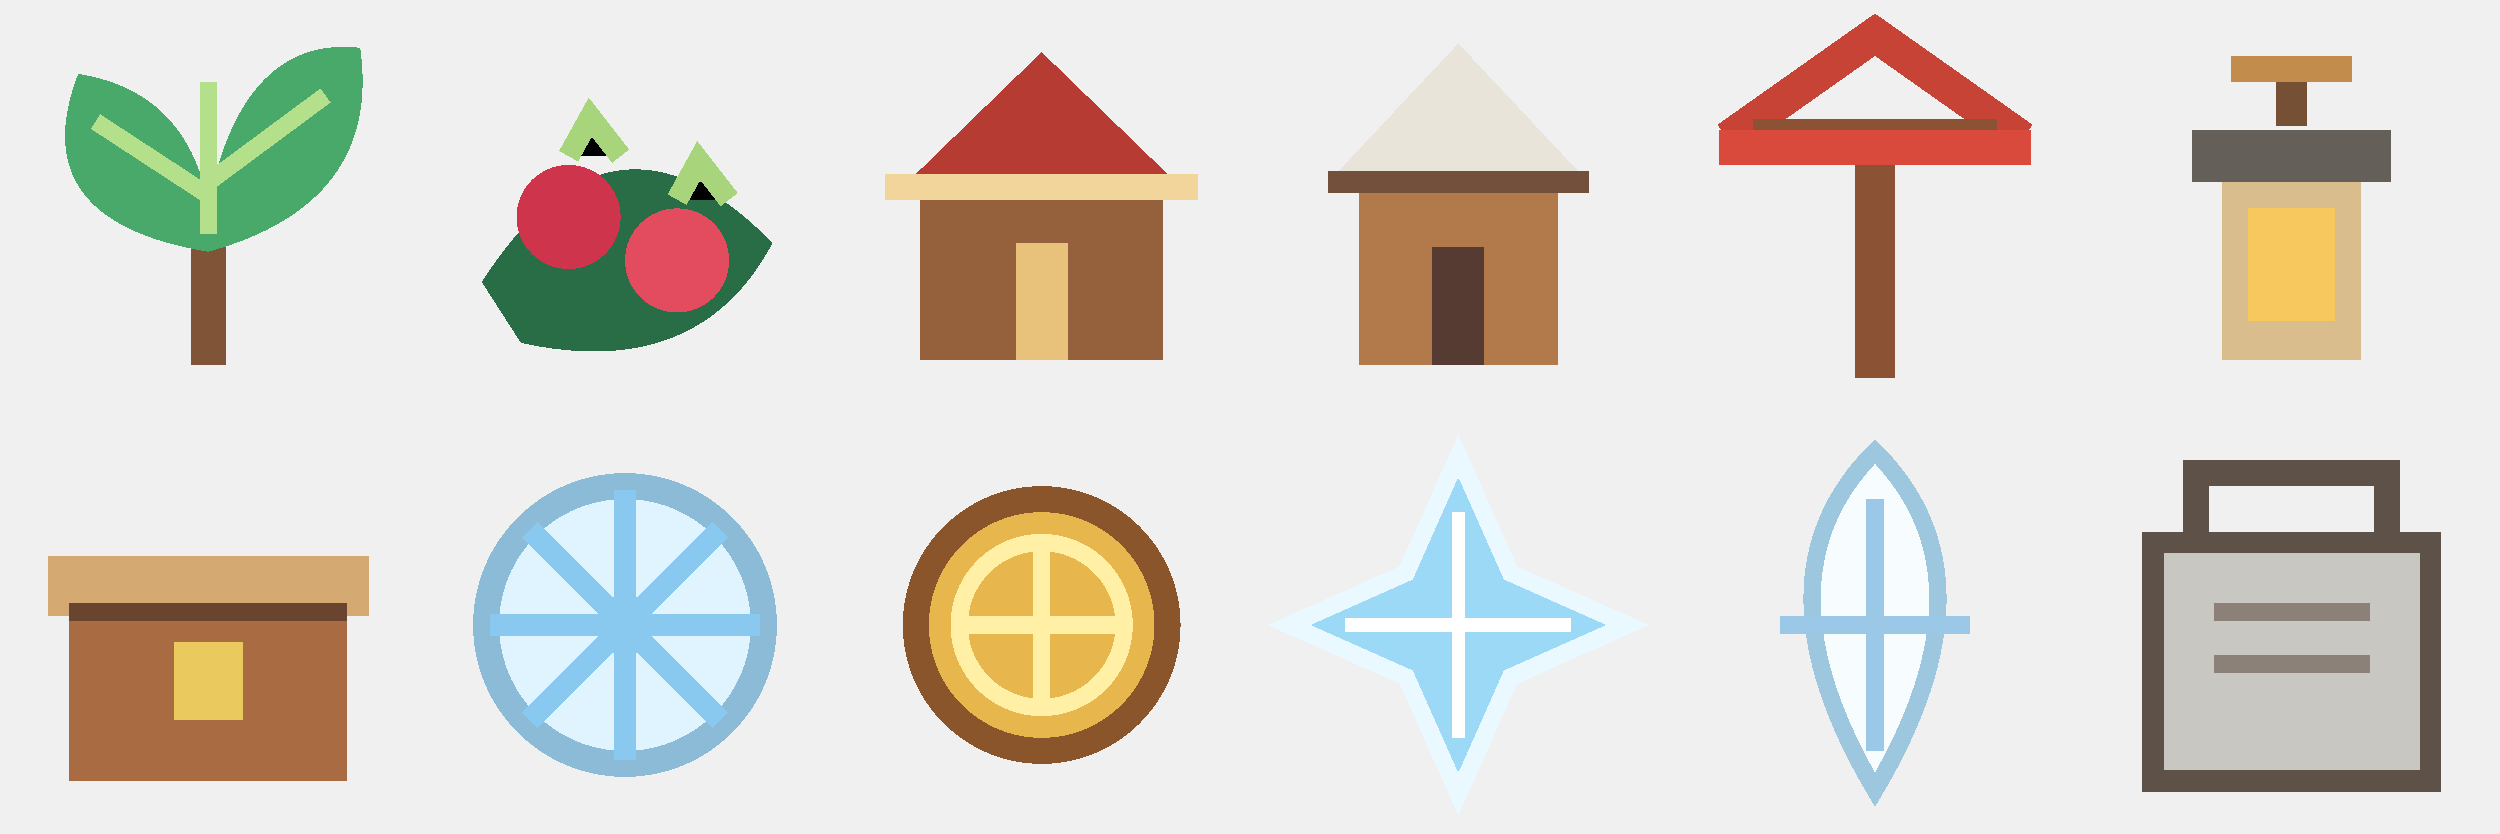
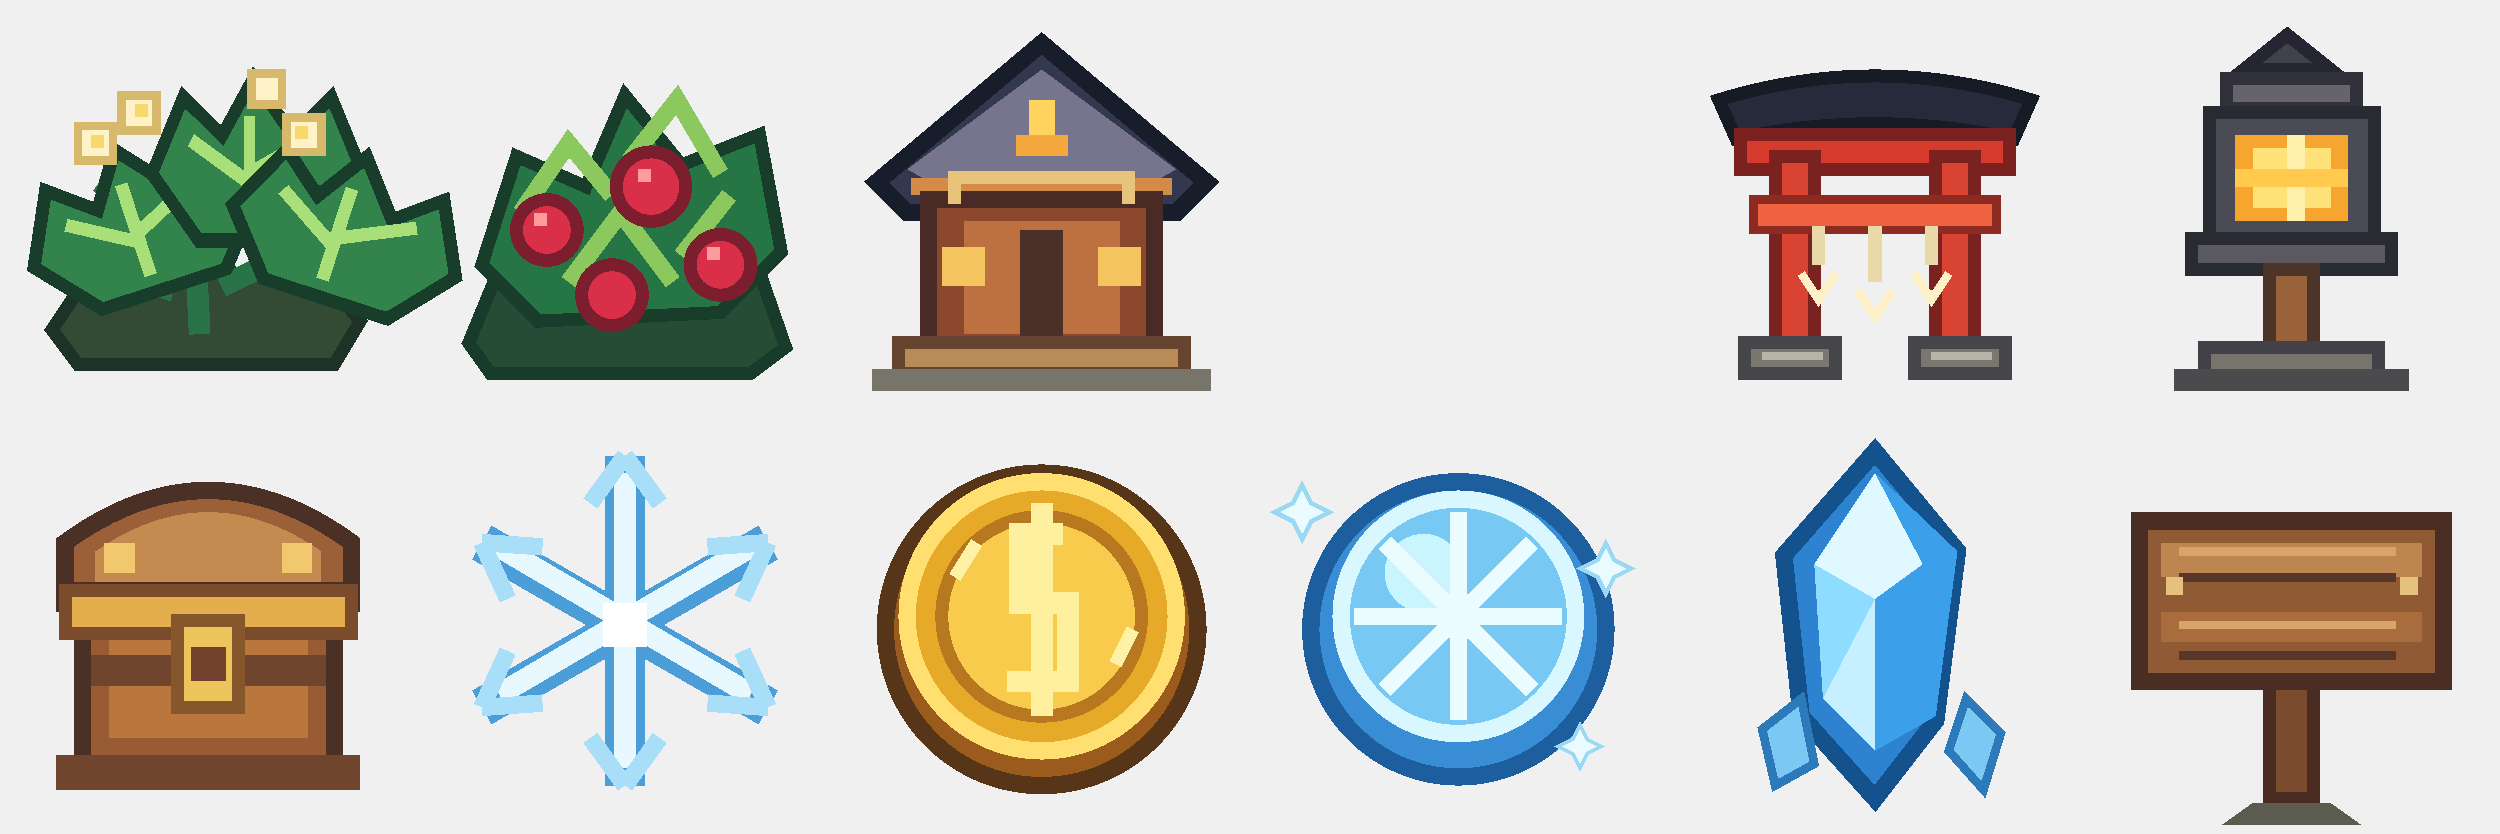
<svg xmlns="http://www.w3.org/2000/svg" width="576" height="192" viewBox="0 0 576 192" shape-rendering="crispEdges">
+   <defs>
+     <g id="leaf">
+       <path d="M0 20L8 4L18 12L26 0L36 12L46 4L54 20L42 34L12 34Z" fill="#32834c" stroke="#183d2b" stroke-width="3" />
+       <path d="M25 30L25 8M25 22L10 13M25 20L42 12" stroke="#a9df79" stroke-width="3" />
+     </g>
+     <g id="spark">
+       <path d="M0 -9L3 -3L9 0L3 3L0 9L-3 3L-9 0L-3 -3Z" fill="#e9fbff" stroke="#9bd8f4" stroke-width="1.5" />
+     </g>
+   </defs>
  <g transform="translate(0 0)">
-     <g shape-rendering="crispEdges">
-       <path d="M48 84V50" stroke="#805437" stroke-width="8" />
-       <path d="M48 58Q5 51 18 17Q43 21 48 47Q56 8 83 11Q88 47 48 58Z" fill="#48a96b" />
-       <path d="M48 54L48 19M48 45L22 28M48 42L75 22" stroke="#b5e08b" stroke-width="4" />
+     <path d="M12 76L20 64L33 68L43 57L56 64L70 58L83 74L77 84H18Z" fill="#334b35" stroke="#1d3327" stroke-width="3" />
+     <path d="M46 77L44 36M43 59L23 42M47 55L67 34M40 67L14 59M51 66L78 53" stroke="#287348" stroke-width="5" />
+     <use href="#leaf" transform="translate(6 34) rotate(-18 25 18)" />
+     <use href="#leaf" transform="translate(35 18) scale(.9 1.1)" />
+     <use href="#leaf" transform="translate(53 35) rotate(18 25 18)" />
+     <g fill="#fff2c8" stroke="#d7b96b" stroke-width="2">
+       <rect x="18" y="29" width="8" height="8" />
+       <rect x="28" y="22" width="8" height="8" />
+       <rect x="66" y="27" width="8" height="8" />
+       <rect x="58" y="17" width="7" height="7" />
+     </g>
+     <g fill="#f7d86a">
+       <rect x="21" y="31" width="3" height="3" />
+       <rect x="31" y="24" width="3" height="3" />
+       <rect x="68" y="29" width="3" height="3" />
    </g>
  </g>
  <g transform="translate(96 0)">
-     <g shape-rendering="crispEdges">
-       <path d="M15 65Q45 18 82 56Q65 88 24 79Z" fill="#286d45" />
-       <circle cx="35" cy="50" r="12" fill="#cf344d" />
-       <circle cx="60" cy="60" r="12" fill="#e34c5e" />
-       <path d="M35 36l5-9 7 9M60 46l5-9 7 9" stroke="#a8d47b" stroke-width="5" />
+     <path d="M12 79L19 62L32 67L46 54L61 64L77 57L85 80L77 86H17Z" fill="#254c35" stroke="#183b2b" stroke-width="3" />
+     <path d="M15 61L23 36L39 43L48 22L61 38L79 31L84 58L70 72L28 74Z" fill="#267544" stroke="#183d2b" stroke-width="3" />
+     <path d="M24 49L35 33L45 45M49 37L60 23L70 40M35 65L47 49L59 65M61 59L72 45" fill="none" stroke="#8bc85e" stroke-width="4" />
+     <g fill="#d92f48" stroke="#7d1e2e" stroke-width="3">
+       <circle cx="30" cy="53" r="7" />
+       <circle cx="54" cy="43" r="8" />
+       <circle cx="70" cy="61" r="7" />
+       <circle cx="45" cy="68" r="7" />
+     </g>
+     <g fill="#ff9b9b">
+       <rect x="27" y="49" width="3" height="3" />
+       <rect x="51" y="39" width="3" height="3" />
+       <rect x="67" y="57" width="3" height="3" />
    </g>
  </g>
  <g transform="translate(192 0)">
-     <g shape-rendering="crispEdges">
-       <path d="M16 43L48 12L80 43Z" fill="#b63b32" />
-       <rect x="20" y="43" width="56" height="40" fill="#95603c" />
-       <rect x="42" y="56" width="12" height="27" fill="#e8c17b" />
-       <path d="M12 43H84" stroke="#f1d59a" stroke-width="6" />
-     </g>
-   </g>
-   <g transform="translate(288 0)">
-     <g shape-rendering="crispEdges">
-       <path d="M18 42L48 10L78 42Z" fill="#e8e4d9" />
-       <rect x="25" y="42" width="46" height="42" fill="#b27a4b" />
-       <rect x="42" y="57" width="12" height="27" fill="#563b32" />
-       <path d="M18 42H78" stroke="#72503b" stroke-width="5" />
-     </g>
+     <path d="M10 42L48 10L86 42L79 49H17Z" fill="#34384f" stroke="#171d2b" stroke-width="4" />
+     <path d="M17 39L48 16L79 39L72 43H24Z" fill="#77758d" />
+     <path d="M18 43H78" stroke="#d58b48" stroke-width="4" />
+     <path d="M22 46H74V80H22Z" fill="#8c482c" stroke="#492a25" stroke-width="4" />
+     <path d="M30 51H66V77H30Z" fill="#bd7040" />
+     <path d="M43 53H53V80H43Z" fill="#4b3028" />
+     <path d="M15 79H81V86H15Z" fill="#b88b57" stroke="#65452f" stroke-width="3" />
+     <path d="M9 85H87V90H9Z" fill="#77746a" />
+     <path d="M45 23H51V34H45Z" fill="#ffd45e" />
+     <path d="M42 31H54V36H42Z" fill="#f4a83e" />
+     <path d="M28 47V41H68V47" fill="none" stroke="#e7c37b" stroke-width="3" />
+     <path d="M25 57H35V66H25ZM61 57H71V66H61Z" fill="#f4c45e" />
  </g>
  <g transform="translate(384 0)">
-     <g shape-rendering="crispEdges">
-       <path d="M14 32L48 8L82 32" fill="none" stroke="#c74335" stroke-width="8" />
-       <path d="M20 32H76M48 32V87" stroke="#8c5234" stroke-width="9" />
-       <rect x="12" y="30" width="72" height="8" fill="#d94a3d" />
-     </g>
+     <path d="M12 23Q48 12 84 23L80 32Q48 25 16 32Z" fill="#252b3a" stroke="#161b25" stroke-width="3" />
+     <path d="M17 31H79V39H17Z" fill="#d73b2d" stroke="#7b211f" stroke-width="3" />
+     <path d="M25 36H34V82H25ZM62 36H71V82H62Z" fill="#d94332" stroke="#79221f" stroke-width="3" />
+     <path d="M20 46H76V53H20Z" fill="#ef6240" stroke="#8d2a22" stroke-width="2" />
+     <path d="M18 79H39V86H18ZM57 79H78V86H57Z" fill="#7a7770" stroke="#45464a" stroke-width="3" />
+     <path d="M22 82H36M61 82H75" stroke="#b9b4a8" stroke-width="2" />
+     <path d="M35 52V61M48 52V65M61 52V61" stroke="#e9d8a8" stroke-width="3" />
+     <path d="M31 63L35 69L39 63M44 67L48 73L52 67M57 63L61 69L65 63" fill="none" stroke="#fff0c8" stroke-width="2" />
  </g>
  <g transform="translate(480 0)">
-     <g shape-rendering="crispEdges">
-       <rect x="32" y="40" width="32" height="43" fill="#d9bd8c" />
-       <rect x="25" y="30" width="46" height="12" fill="#655f59" />
-       <rect x="38" y="48" width="20" height="26" fill="#f6c85e" />
-       <path d="M48 13V29" stroke="#755035" stroke-width="7" />
-       <path d="M34 16H62" stroke="#c18c4c" stroke-width="6" />
-     </g>
+     <path d="M47 8L57 16H37Z" fill="#41414c" stroke="#252631" stroke-width="3" />
+     <path d="M33 18H63V25H33Z" fill="#66636a" stroke="#30313a" stroke-width="3" />
+     <path d="M29 26H67V56H29Z" fill="#4b4b55" stroke="#292b33" stroke-width="3" />
+     <path d="M35 31H61V51H35Z" fill="#f6a52f" />
+     <path d="M39 34H57V48H39Z" fill="#ffe17a" />
+     <path d="M47 31H51V51H47Z" fill="#fff0ad" />
+     <path d="M35 39H61V43H35Z" fill="#ffca4d" />
+     <path d="M25 55H71V62H25Z" fill="#5a5960" stroke="#292b33" stroke-width="3" />
+     <path d="M43 62H53V80H43Z" fill="#99623b" stroke="#4c3428" stroke-width="3" />
+     <path d="M28 80H68V87H28Z" fill="#77746b" stroke="#414147" stroke-width="3" />
+     <path d="M21 85H75V90H21Z" fill="#4b4b4d" />
  </g>
  <g transform="translate(0 96)">
-     <g shape-rendering="crispEdges">
-       <rect x="16" y="44" width="64" height="40" fill="#a86b42" />
-       <rect x="11" y="32" width="74" height="14" fill="#d5aa72" />
-       <rect x="40" y="52" width="16" height="18" fill="#eac95e" />
-       <path d="M16 45H80" stroke="#69452f" stroke-width="4" />
-     </g>
+     <path d="M15 43V29Q48 5 81 29V43Z" fill="#9b6038" stroke="#4b3026" stroke-width="4" />
+     <path d="M22 31Q48 13 74 31V40H22Z" fill="#c58a50" />
+     <path d="M19 40H77V81H19Z" fill="#995b34" stroke="#4b3026" stroke-width="4" />
+     <path d="M25 47H71V74H25Z" fill="#b9773e" />
+     <path d="M15 40H81V50H15Z" fill="#e4ad4e" stroke="#7b4c2c" stroke-width="3" />
+     <path d="M21 55H75V62H21Z" fill="#70452e" />
+     <path d="M41 47H55V67H41Z" fill="#edc45c" stroke="#87572c" stroke-width="3" />
+     <path d="M44 53H52V61H44Z" fill="#71412b" />
+     <path d="M13 78H83V86H13Z" fill="#70452e" />
+     <path d="M24 29H31V36H24ZM65 29H72V36H65Z" fill="#f1c86d" />
  </g>
  <g transform="translate(96 96)">
-     <g shape-rendering="crispEdges">
-       <circle cx="48" cy="48" r="32" fill="#dff4ff" stroke="#8bbbd6" stroke-width="6" />
-       <path d="M48 17V79M17 48H79M26 26L70 70M70 26L26 70" stroke="#8ac9ef" stroke-width="5" />
-     </g>
+     <path d="M48 9V85M15 29L81 67M15 67L81 29" stroke="#4c9ed8" stroke-width="9" />
+     <path d="M48 13V81M19 30L77 64M19 64L77 30" stroke="#e8f8ff" stroke-width="5" />
+     <path d="M48 9L40 20M48 9L56 20M48 85L40 74M48 85L56 74M15 29L29 30M15 29L21 42M81 67L67 66M81 67L75 54M15 67L29 66M15 67L21 54M81 29L67 30M81 29L75 42" fill="none" stroke="#a9def8" stroke-width="4" />
+     <rect x="43" y="43" width="10" height="10" fill="#fff" />
  </g>
  <g transform="translate(192 96)">
-     <g shape-rendering="crispEdges">
-       <circle cx="48" cy="48" r="29" fill="#e7b74e" stroke="#8a552b" stroke-width="6" />
-       <circle cx="48" cy="48" r="19" fill="none" stroke="#fff0a6" stroke-width="4" />
-       <path d="M48 29V67M29 48H67" stroke="#fff0a6" stroke-width="4" />
-     </g>
+     <circle cx="48" cy="49" r="36" fill="#9b5b1c" stroke="#563519" stroke-width="4" />
+     <circle cx="48" cy="46" r="31" fill="#e7a928" stroke="#ffdf70" stroke-width="4" />
+     <circle cx="48" cy="46" r="23" fill="#f8cb4d" stroke="#b77820" stroke-width="3" />
+     <path d="M53 27H43V43H54V61H40M48 20V69" fill="none" stroke="#fff0a0" stroke-width="5" />
+     <path d="M28 37L33 29M65 57L69 49" stroke="#fff2a6" stroke-width="3" />
  </g>
  <g transform="translate(288 96)">
-     <g shape-rendering="crispEdges">
-       <path d="M48 9L60 36L87 48L60 60L48 87L36 60L9 48L36 36Z" fill="#9bd9f6" stroke="#eaf8ff" stroke-width="4" />
-       <path d="M48 22V74M22 48H74" stroke="#fff" stroke-width="3" />
-     </g>
+     <circle cx="48" cy="49" r="34" fill="#398dd4" stroke="#1d5f9e" stroke-width="4" />
+     <circle cx="48" cy="46" r="27" fill="#77c9f4" stroke="#d9f7ff" stroke-width="4" />
+     <circle cx="40" cy="36" r="9" fill="#c9f5ff" />
+     <path d="M48 22V70M24 46H72M31 29L65 63M65 29L31 63" stroke="#eafcff" stroke-width="4" />
+     <use href="#spark" transform="translate(12 22) scale(.7)" />
+     <use href="#spark" transform="translate(82 35) scale(.65)" />
+     <use href="#spark" transform="translate(76 76) scale(.55)" />
  </g>
  <g transform="translate(384 96)">
-     <g shape-rendering="crispEdges">
-       <path d="M48 8Q77 37 48 86Q19 37 48 8Z" fill="#f7fdff" stroke="#9dc7df" stroke-width="4" />
-       <path d="M48 19V77M26 48H70" stroke="#9ac8e6" stroke-width="4" />
-     </g>
+     <path d="M48 8L67 31L62 70L48 88L31 69L27 32Z" fill="#2e83d1" stroke="#14528e" stroke-width="4" />
+     <path d="M48 13L59 34L48 77L36 65L34 34Z" fill="#8edcff" />
+     <path d="M48 13V77L62 69L67 31Z" fill="#3b9fe9" />
+     <path d="M34 34L48 13L59 34L48 42Z" fill="#e0f8ff" />
+     <path d="M36 65L48 77L48 42Z" fill="#c6f0ff" />
+     <path d="M22 72L31 65L34 80L25 85ZM65 77L69 65L77 73L73 86Z" fill="#7bc8f4" stroke="#2c7ab9" stroke-width="2" />
  </g>
  <g transform="translate(480 96)">
-     <g shape-rendering="crispEdges">
-       <rect x="16" y="29" width="64" height="55" fill="#c8c7c2" stroke="#5d5148" stroke-width="5" />
-       <path d="M26 29V13H70V29" fill="none" stroke="#5d5148" stroke-width="6" />
-       <path d="M30 45H66M30 57H66" stroke="#8b8178" stroke-width="4" />
-     </g>
+     <path d="M43 42H53V88H43Z" fill="#7b4b2e" stroke="#4b2c22" stroke-width="3" />
+     <path d="M13 24H83V61H13Z" fill="#8f5a34" stroke="#4a2e24" stroke-width="4" />
+     <path d="M18 29H78V37H18Z" fill="#bd8550" />
+     <path d="M18 45H78V52H18Z" fill="#a96d3d" />
+     <path d="M22 31H72M22 48H72" stroke="#d9a46a" stroke-width="2" />
+     <path d="M22 37H72M22 55H72" stroke="#573729" stroke-width="2" />
+     <path d="M39 89H57L64 94H32Z" fill="#5c5b50" />
+     <rect x="19" y="37" width="4" height="4" fill="#e4c27e" />
+     <rect x="73" y="37" width="4" height="4" fill="#e4c27e" />
  </g>
</svg>
